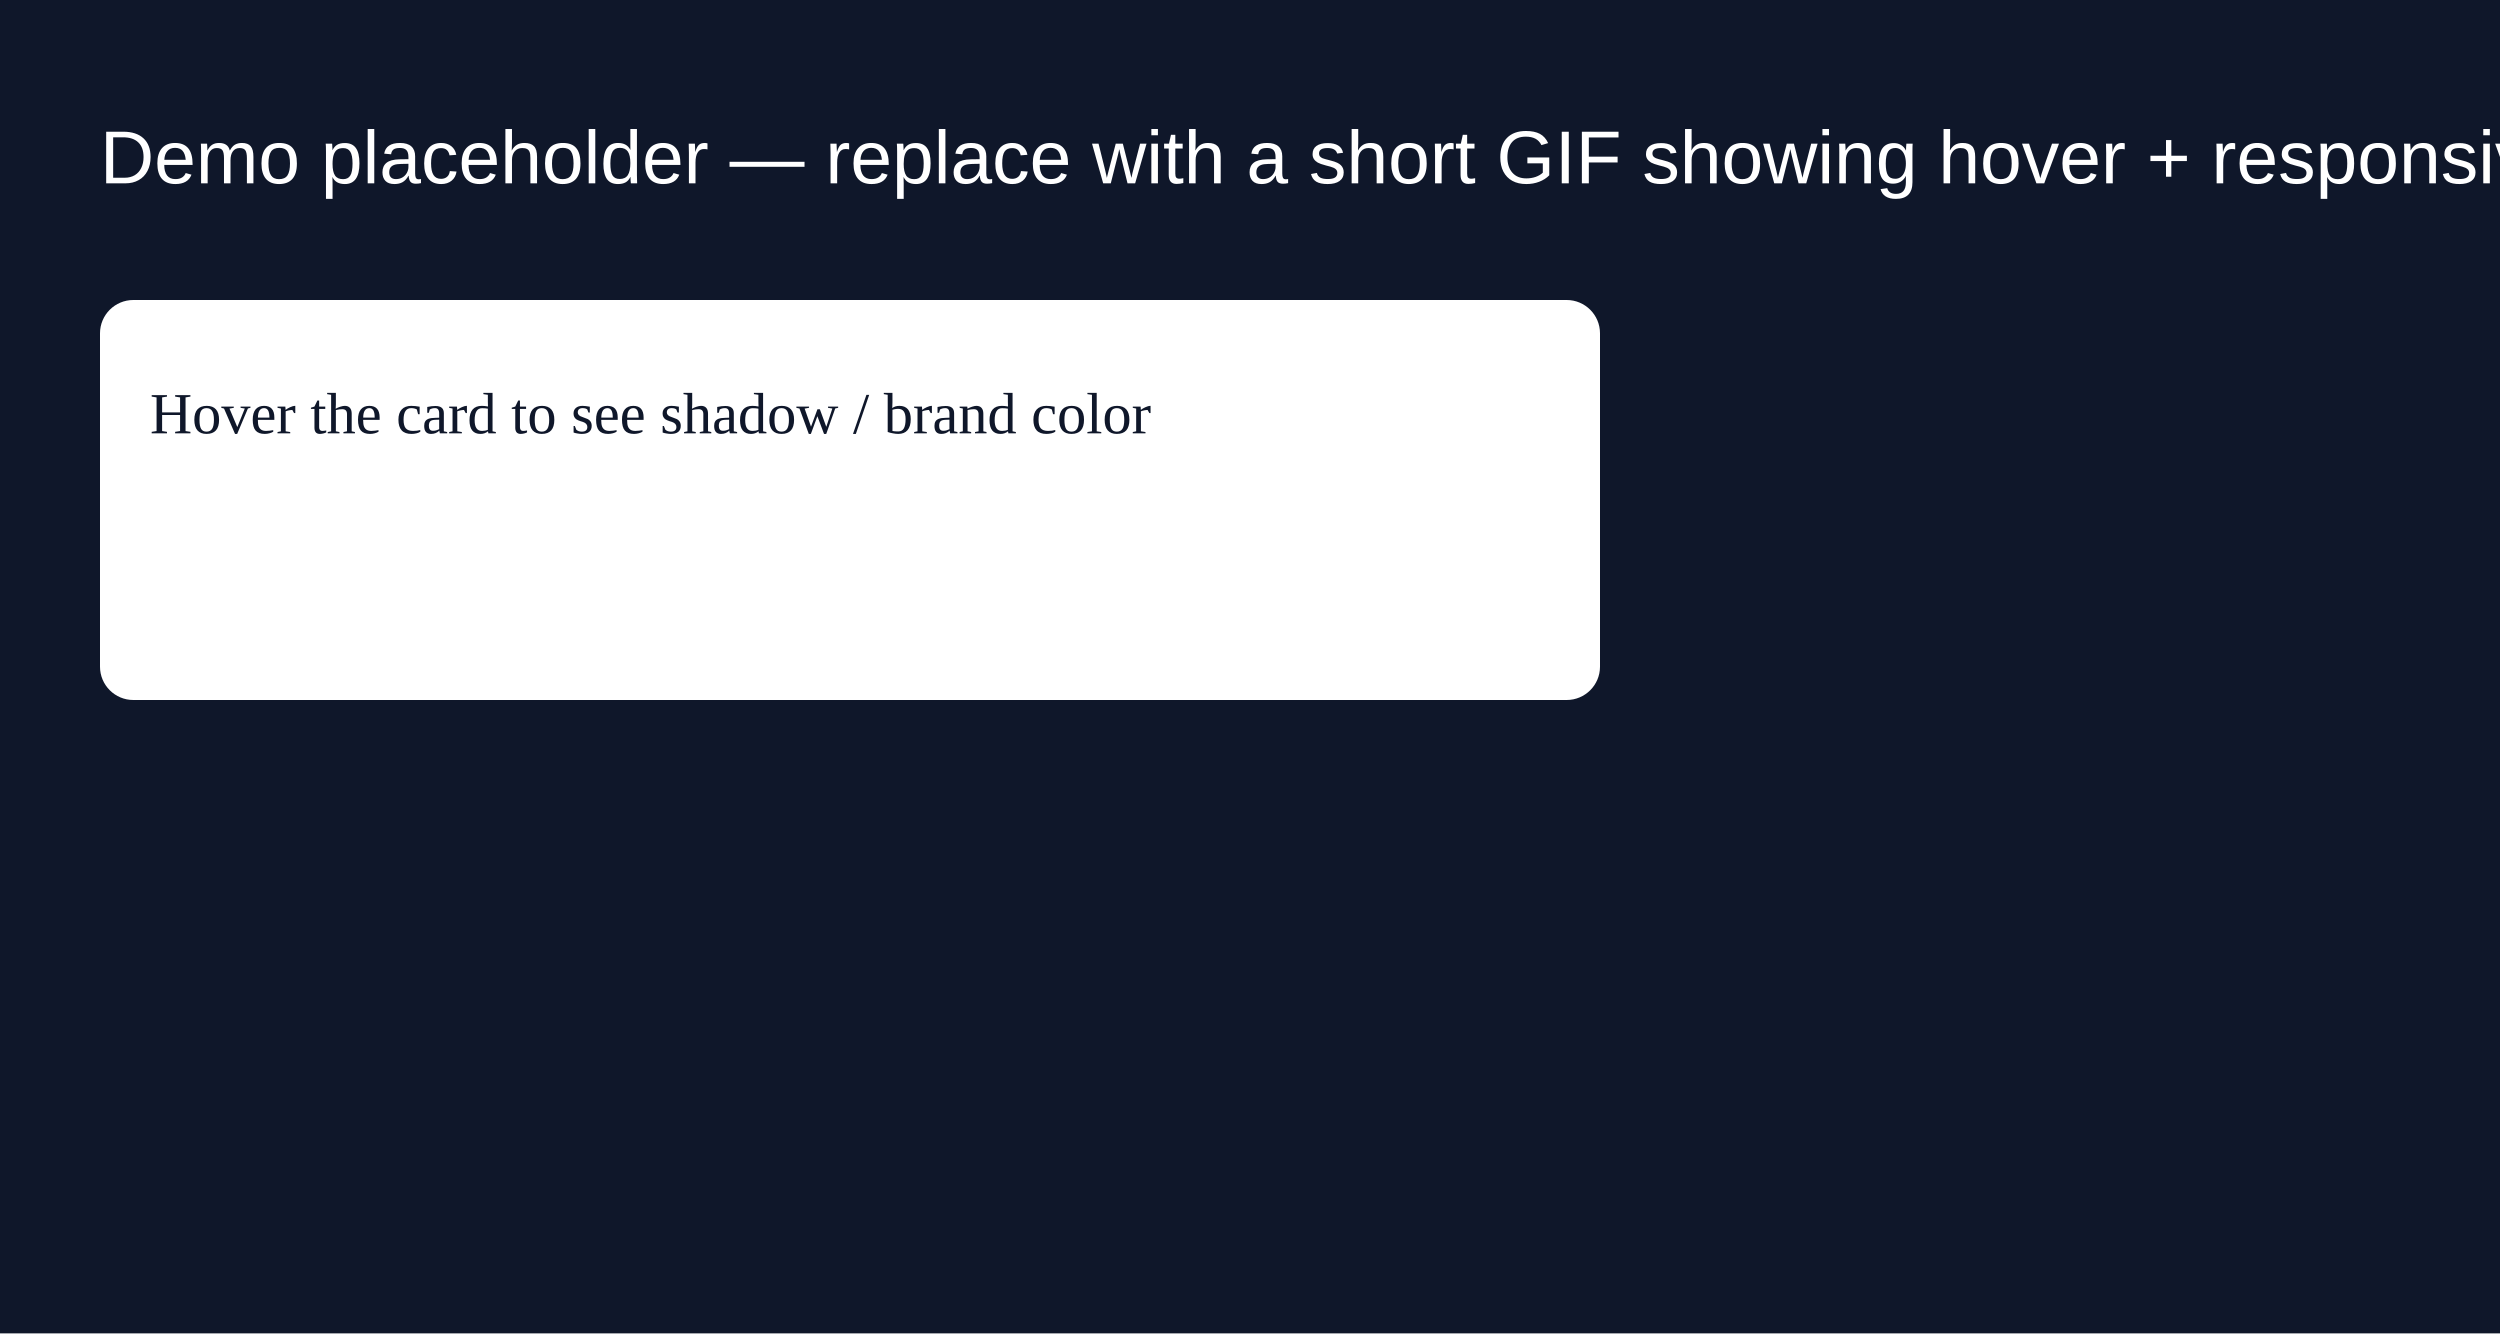
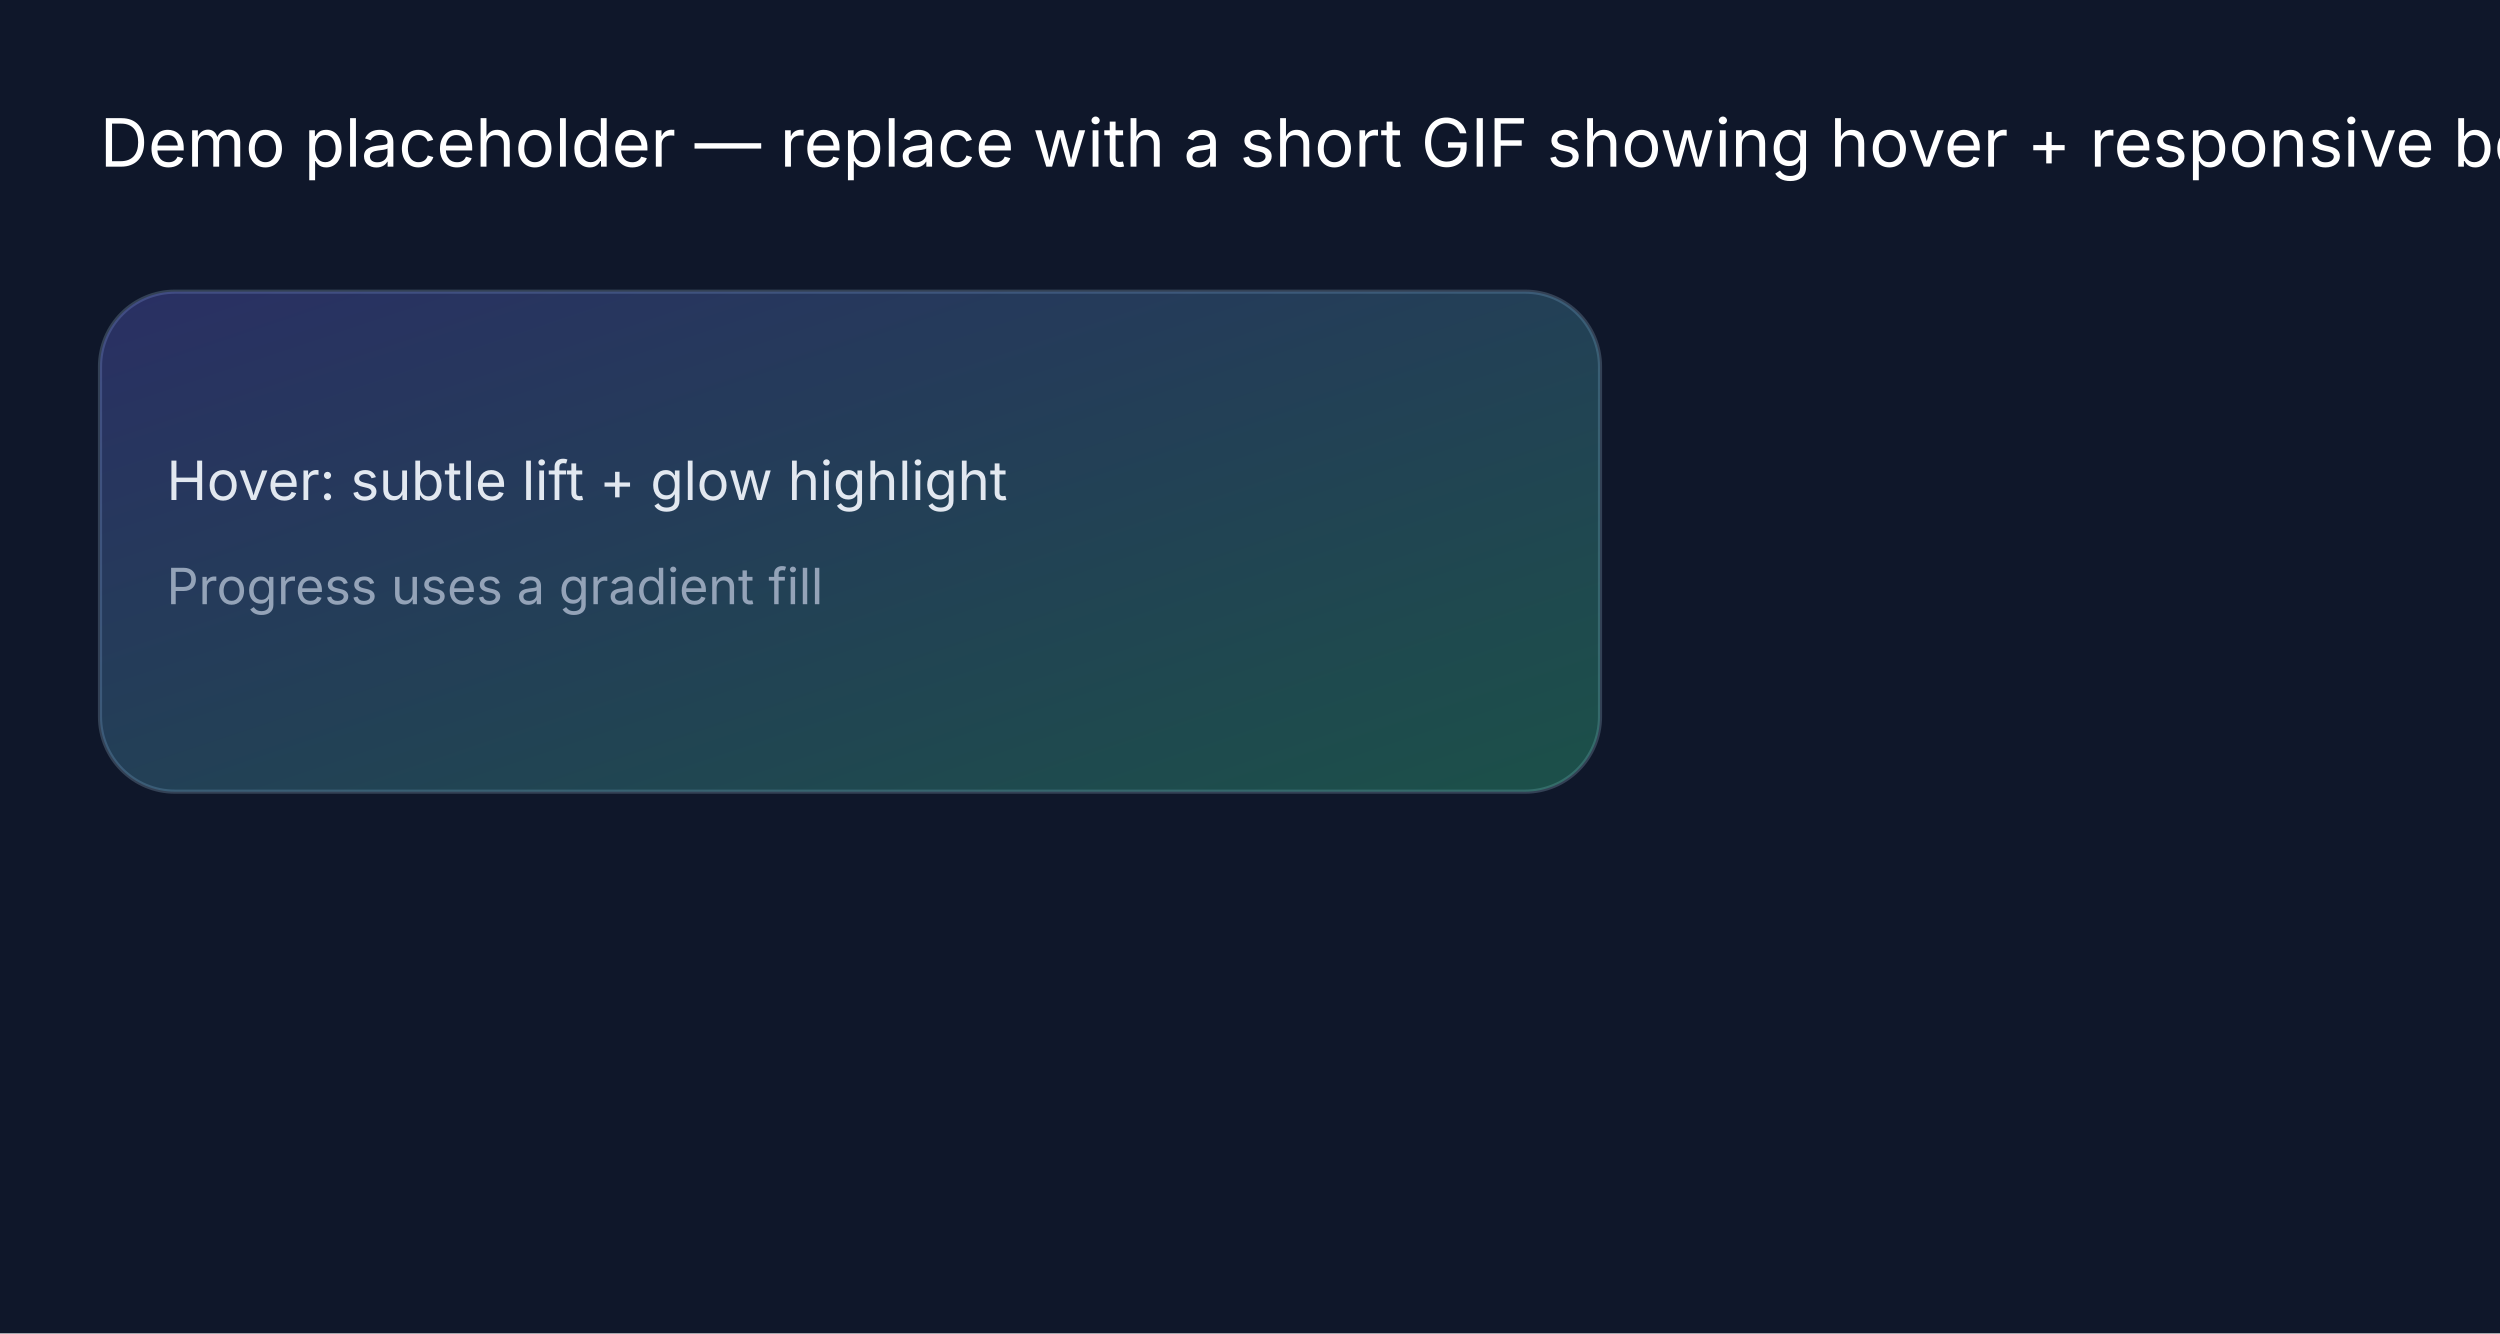
<svg xmlns="http://www.w3.org/2000/svg" width="600" height="320" viewBox="0 0 600 320">
+   <defs>
+     <linearGradient id="cardGlow" x1="0" y1="0" x2="1" y2="1">
+       <stop offset="0%" stop-color="#6366f1" stop-opacity="0.3" />
+       <stop offset="100%" stop-color="#34d399" stop-opacity="0.3" />
+     </linearGradient>
+   </defs>
  <rect width="100%" height="100%" fill="#0f172a" />
-   <text x="24" y="44" fill="#ffffff" font-family="Arial" font-size="18">Demo placeholder — replace with a short GIF showing hover + responsive behavior</text>
-   <rect x="24" y="72" width="360" height="96" rx="8" fill="#ffffff" />
-   <text x="36" y="104" fill="#0f172a" font-size="14">Hover the card to see shadow / brand color</text>
+   <text x="24" y="40" fill="#ffffff" font-family="Inter, Arial, sans-serif" font-size="16">Demo placeholder — replace with a short GIF showing hover + responsive behavior</text>
+   <rect x="24" y="70" width="360" height="120" rx="18" fill="#111827" stroke="#334155" />
+   <rect x="24" y="70" width="360" height="120" rx="18" fill="url(#cardGlow)" />
+   <text x="40" y="120" fill="#e2e8f0" font-family="Inter, Arial, sans-serif" font-size="13">Hover: subtle lift + glow highlight</text>
+   <text x="40" y="145" fill="#94a3b8" font-family="Inter, Arial, sans-serif" font-size="12">Progress uses a gradient fill</text>
</svg>
